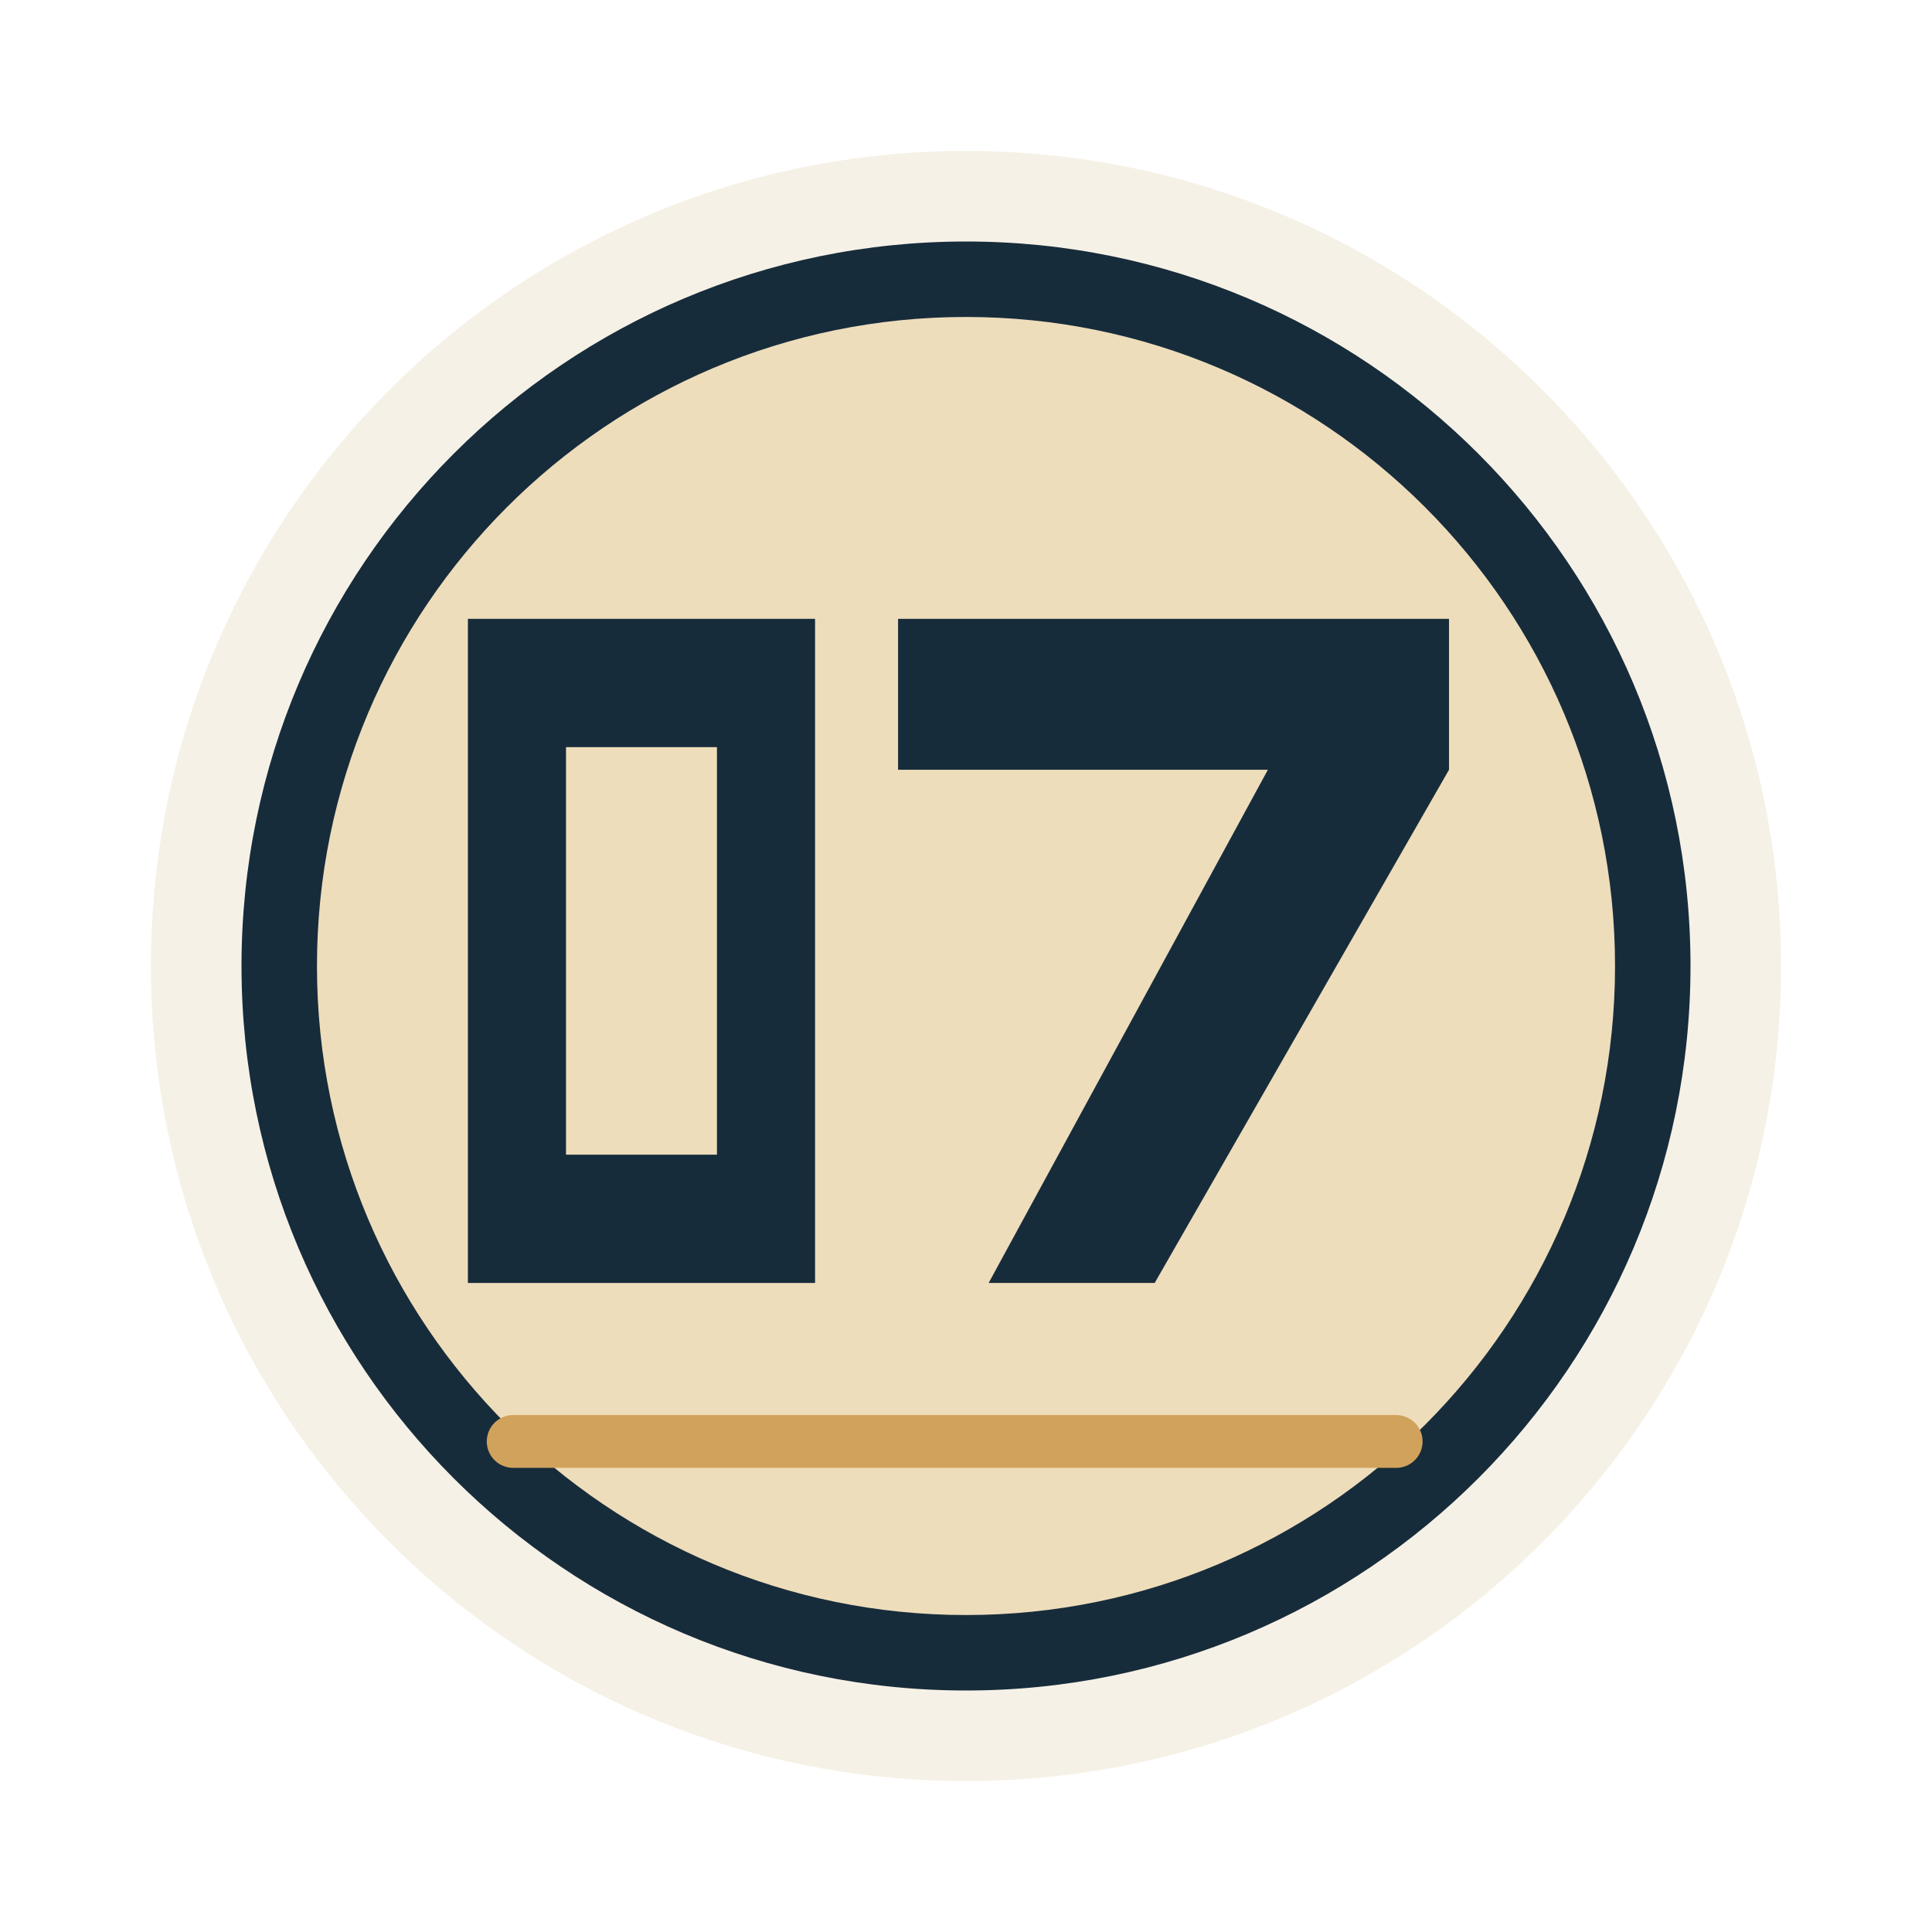
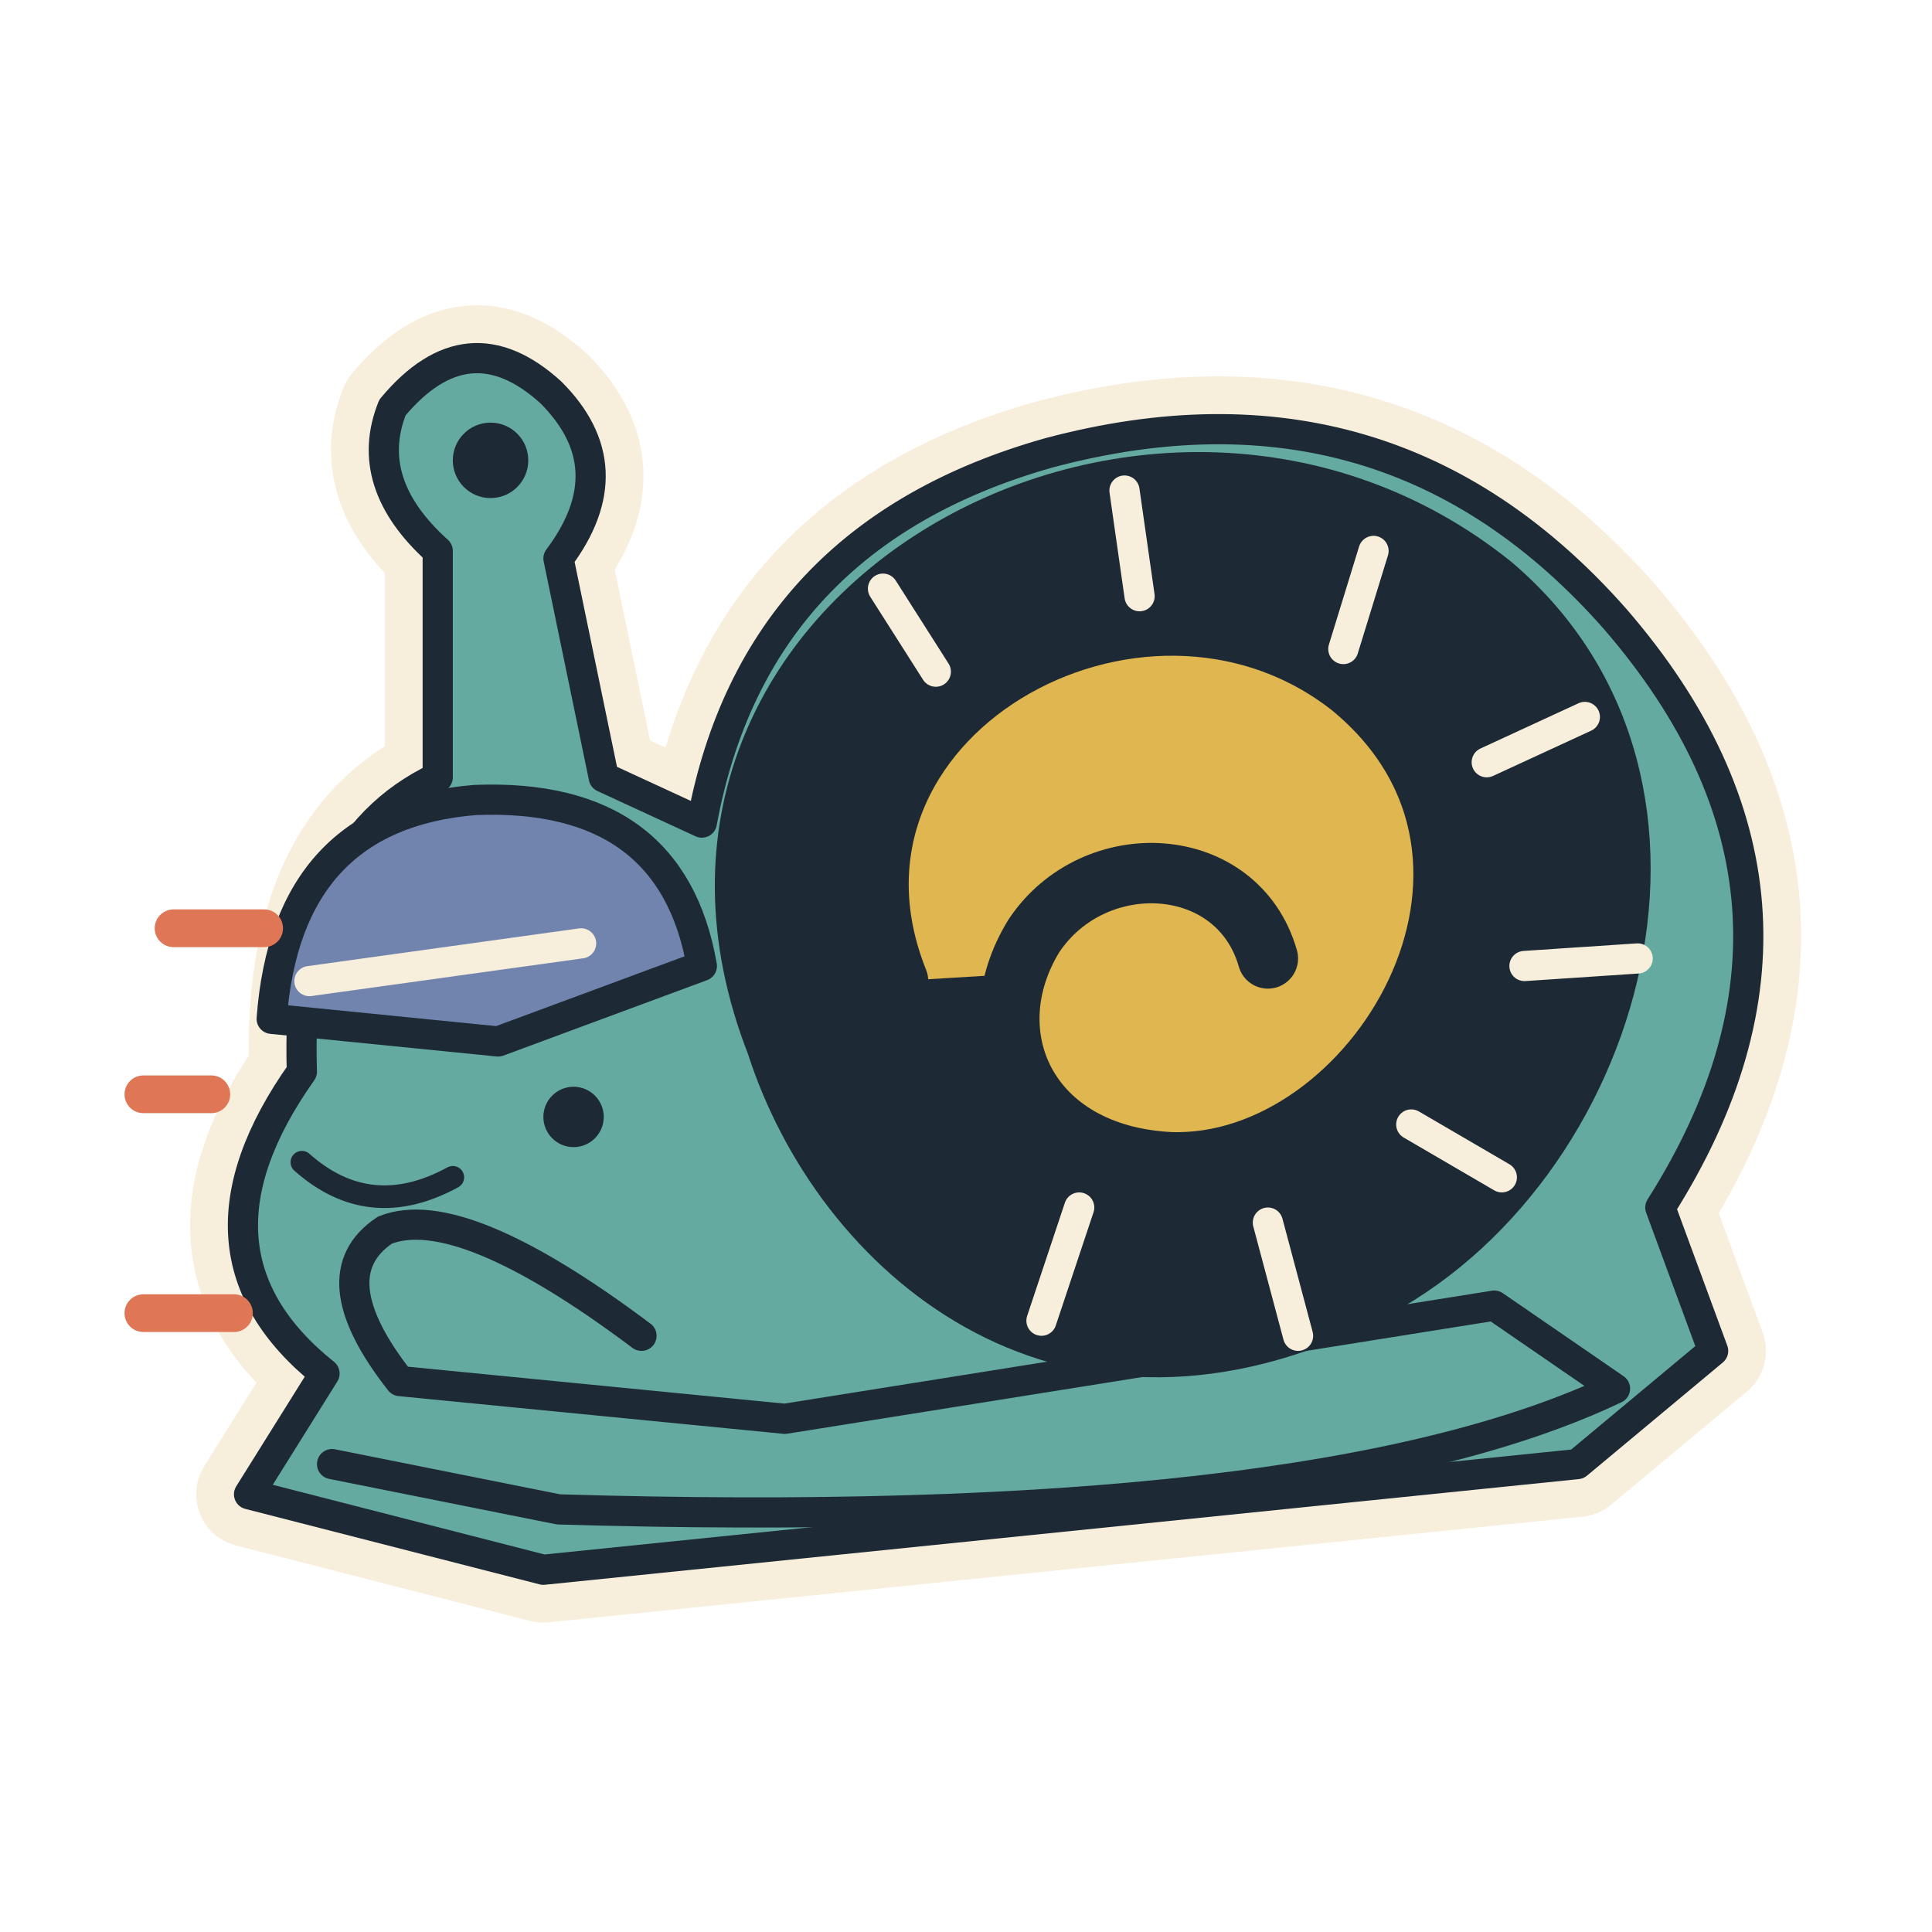
- <svg xmlns="http://www.w3.org/2000/svg" width="128" height="128" viewBox="0 0 256 256">
-   <circle cx="128" cy="128" r="108" fill="#f6f1e6" />
-   <circle cx="128" cy="128" r="96" fill="#172c3b" />
-   <circle cx="128" cy="128" r="86" fill="#eeddbb" />
-   <path d="M62 82H108V170H62Z M75 99V153H95V99Z" fill="#172c3b" />
-   <path d="M119 82H192V102L153 170H131L168 102H119Z" fill="#172c3b" />
-   <path d="M68 191H185" fill="none" stroke="#d1a25b" stroke-width="7" stroke-linecap="round" stroke-linejoin="round" />
+ <svg xmlns="http://www.w3.org/2000/svg" width="256" height="256" viewBox="0 0 256 256">
+   <path d="M43 182Q23 166 40 142Q39 112 58 103L58 73Q48 64 52 54Q62 42 73 52Q83 62 74 74L80 103L93 109Q100 71 139 60Q184 48 214 82Q246 119 220 160L227 179L209 194L72 208L33 198Z" fill="#f7eedc" stroke="#f7eedc" stroke-width="14" stroke-linejoin="round" />
+   <path d="M43 182Q23 166 40 142Q39 112 58 103L58 73Q48 64 52 54Q62 42 73 52Q83 62 74 74L80 103L93 109Q100 71 139 60Q184 48 214 82Q246 119 220 160L227 179L209 194L72 208L33 198Z" fill="#64aaa1" stroke="#1d2a35" stroke-width="4" stroke-linecap="round" stroke-linejoin="round" />
+   <path d="M85 177Q61 159 51 163Q42 169 53 183L104 188L198 173L214 184Q174 203 74 200L44 194" fill="#64aaa1" stroke="#1d2a35" stroke-width="4" stroke-linecap="round" stroke-linejoin="round" />
+   <path d="M101 139C78 80 153 39 199 76C232 104 215 158 180 174C140 193 110 167 101 139Z" fill="#1d2a35" stroke="#1d2a35" stroke-width="4" stroke-linecap="round" stroke-linejoin="round" />
+   <path d="M119 130C105 95 151 69 179 91C207 114 182 155 155 154C136 153 129 137 137 124C145 112 164 113 168 127" fill="#dfb64f" stroke="#1d2a35" stroke-width="8" stroke-linecap="round" stroke-linejoin="round" />
+   <path d="M117 78L124 89M149 65L151 79M182 73L178 86M210 95L197 101M217 127L202 128M199 156L187 149M172 177L168 162M138 175L143 160" fill="none" stroke="#f7eedc" stroke-width="4" stroke-linecap="round" stroke-linejoin="round" />
+   <path d="M36 135Q38 108 63 106Q89 105 93 128L66 138Z" fill="#7184ae" stroke="#1d2a35" stroke-width="4" stroke-linecap="round" stroke-linejoin="round" />
+   <path d="M41 130L77 125" fill="none" stroke="#f7eedc" stroke-width="4" stroke-linecap="round" stroke-linejoin="round" />
+   <circle cx="65" cy="61" r="5" fill="#1d2a35" />
+   <circle cx="76" cy="148" r="4" fill="#1d2a35" />
+   <path d="M40 154Q49 162 60 156" fill="none" stroke="#1d2a35" stroke-width="3" stroke-linecap="round" stroke-linejoin="round" />
+   <path d="M23 123H35M19 145H28M19 174H31" fill="none" stroke="#df7656" stroke-width="5" stroke-linecap="round" stroke-linejoin="round" />
</svg>
